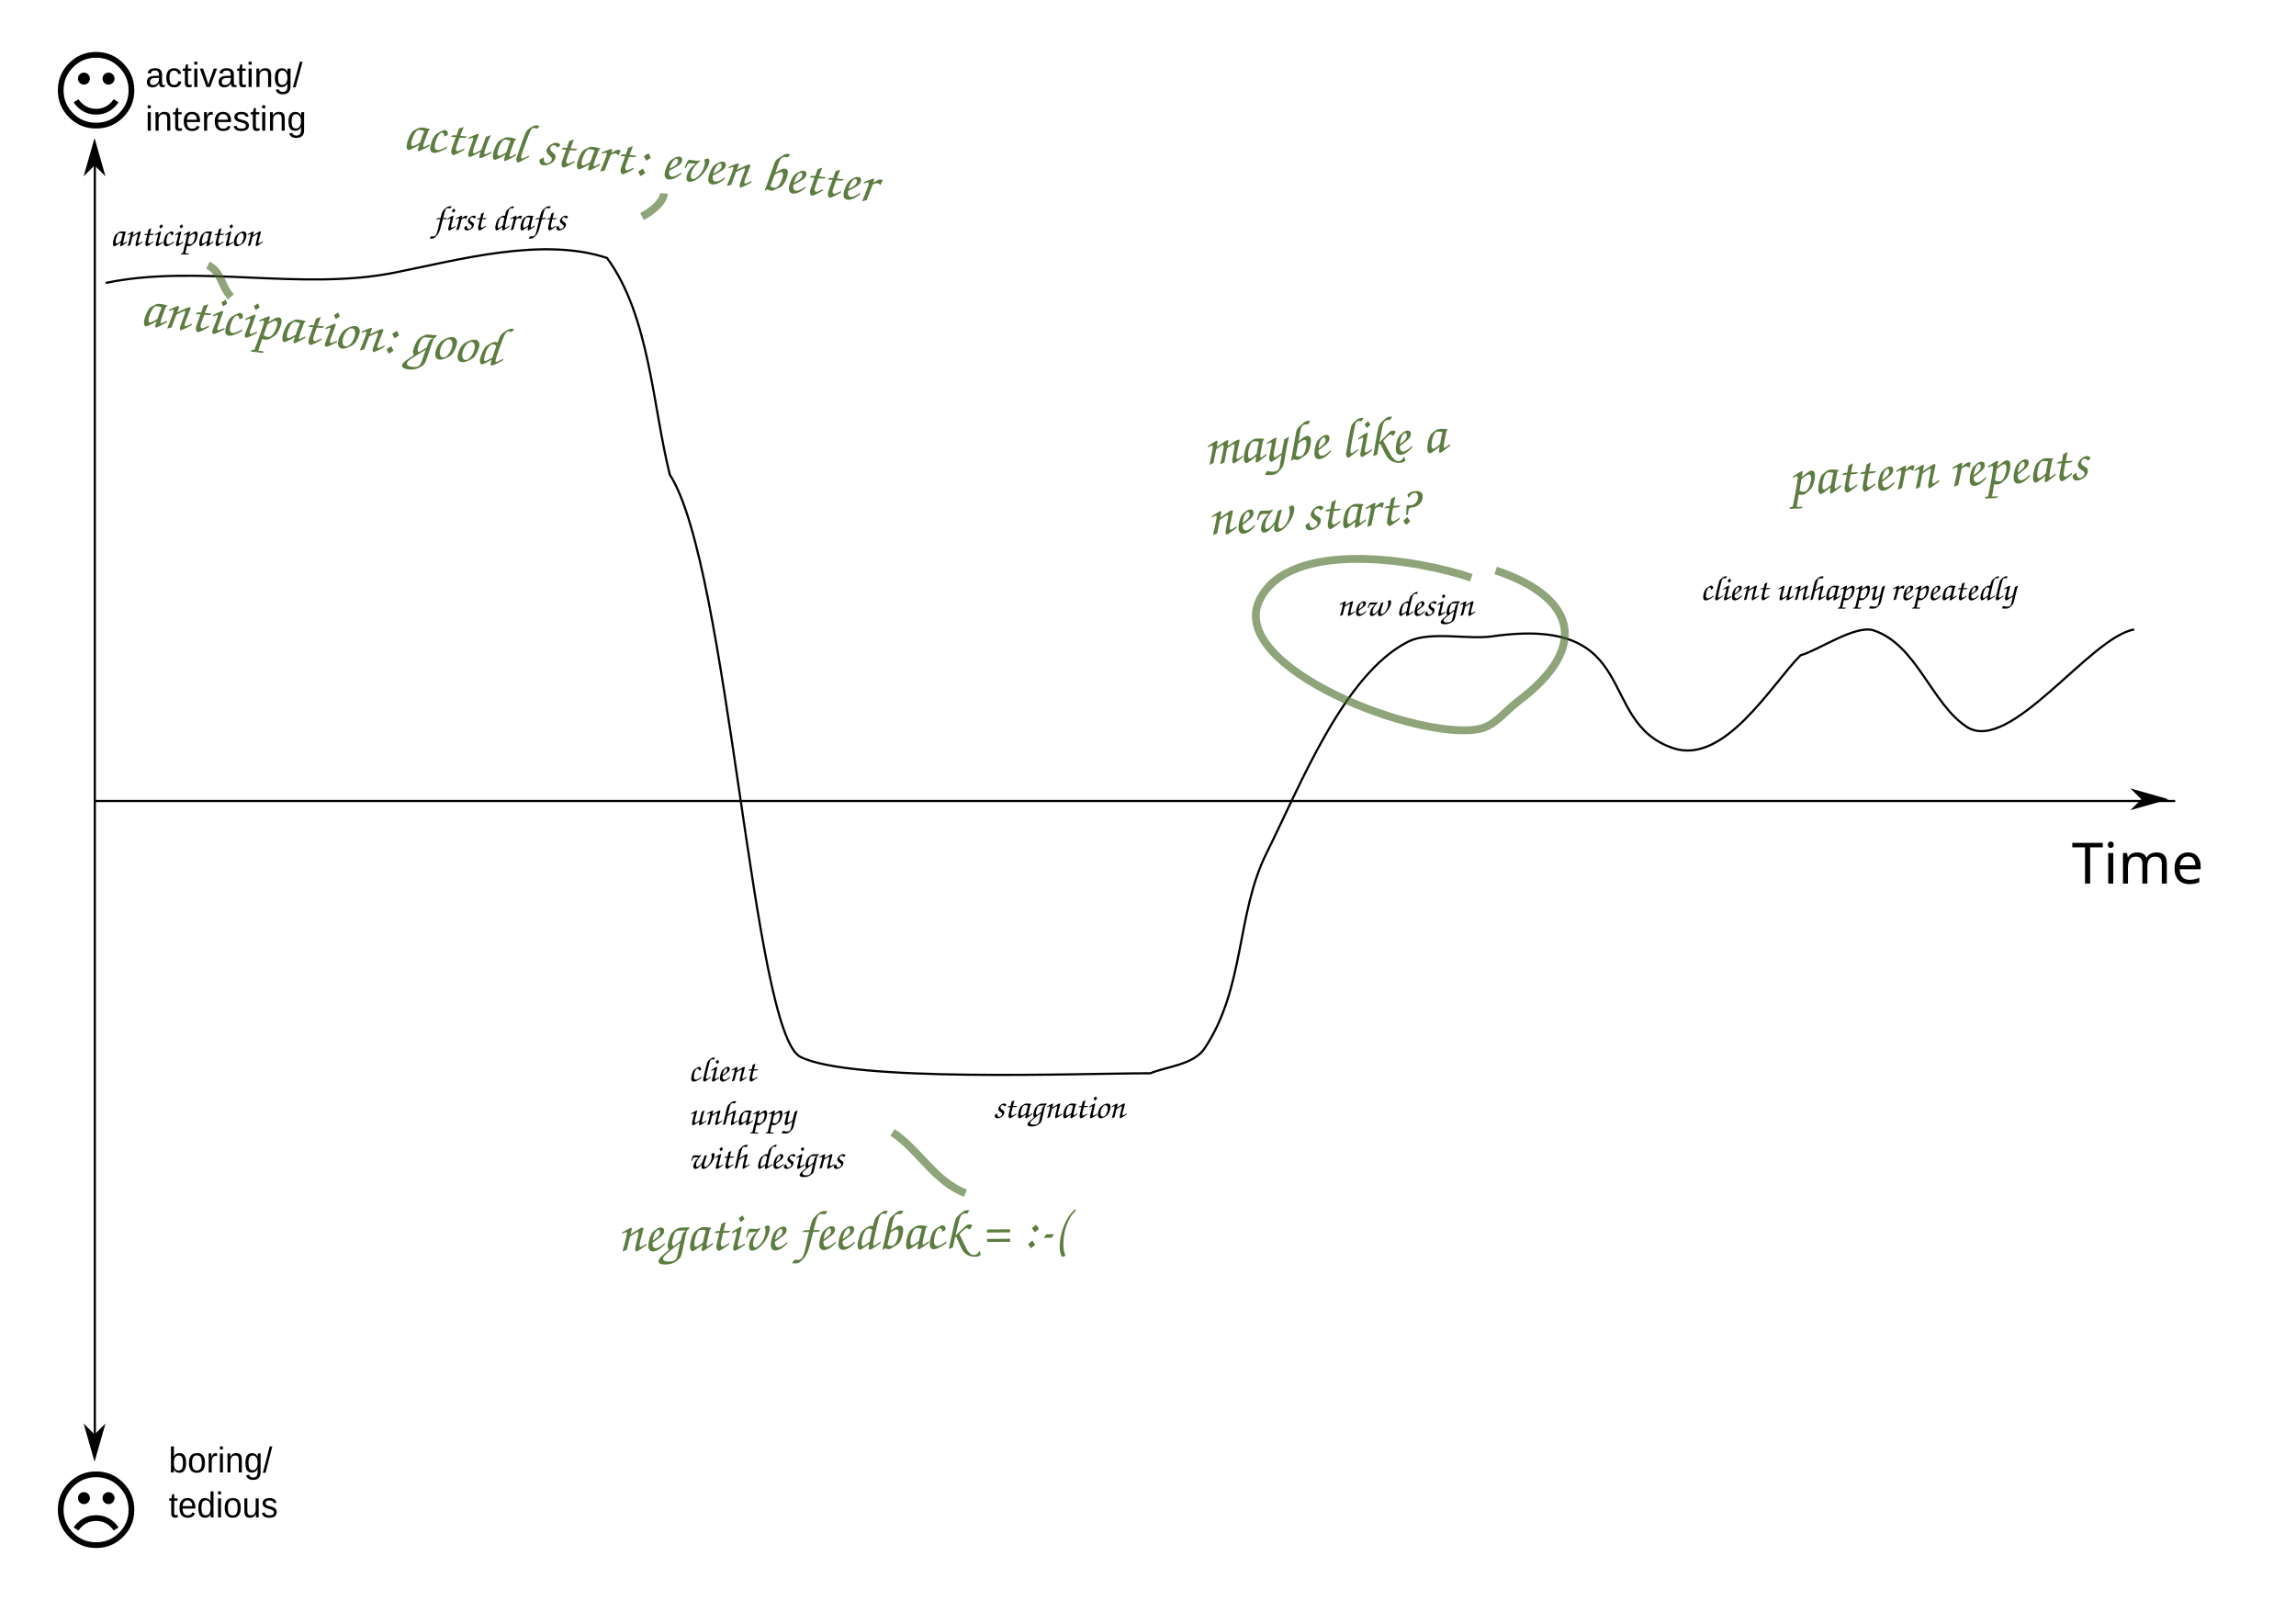
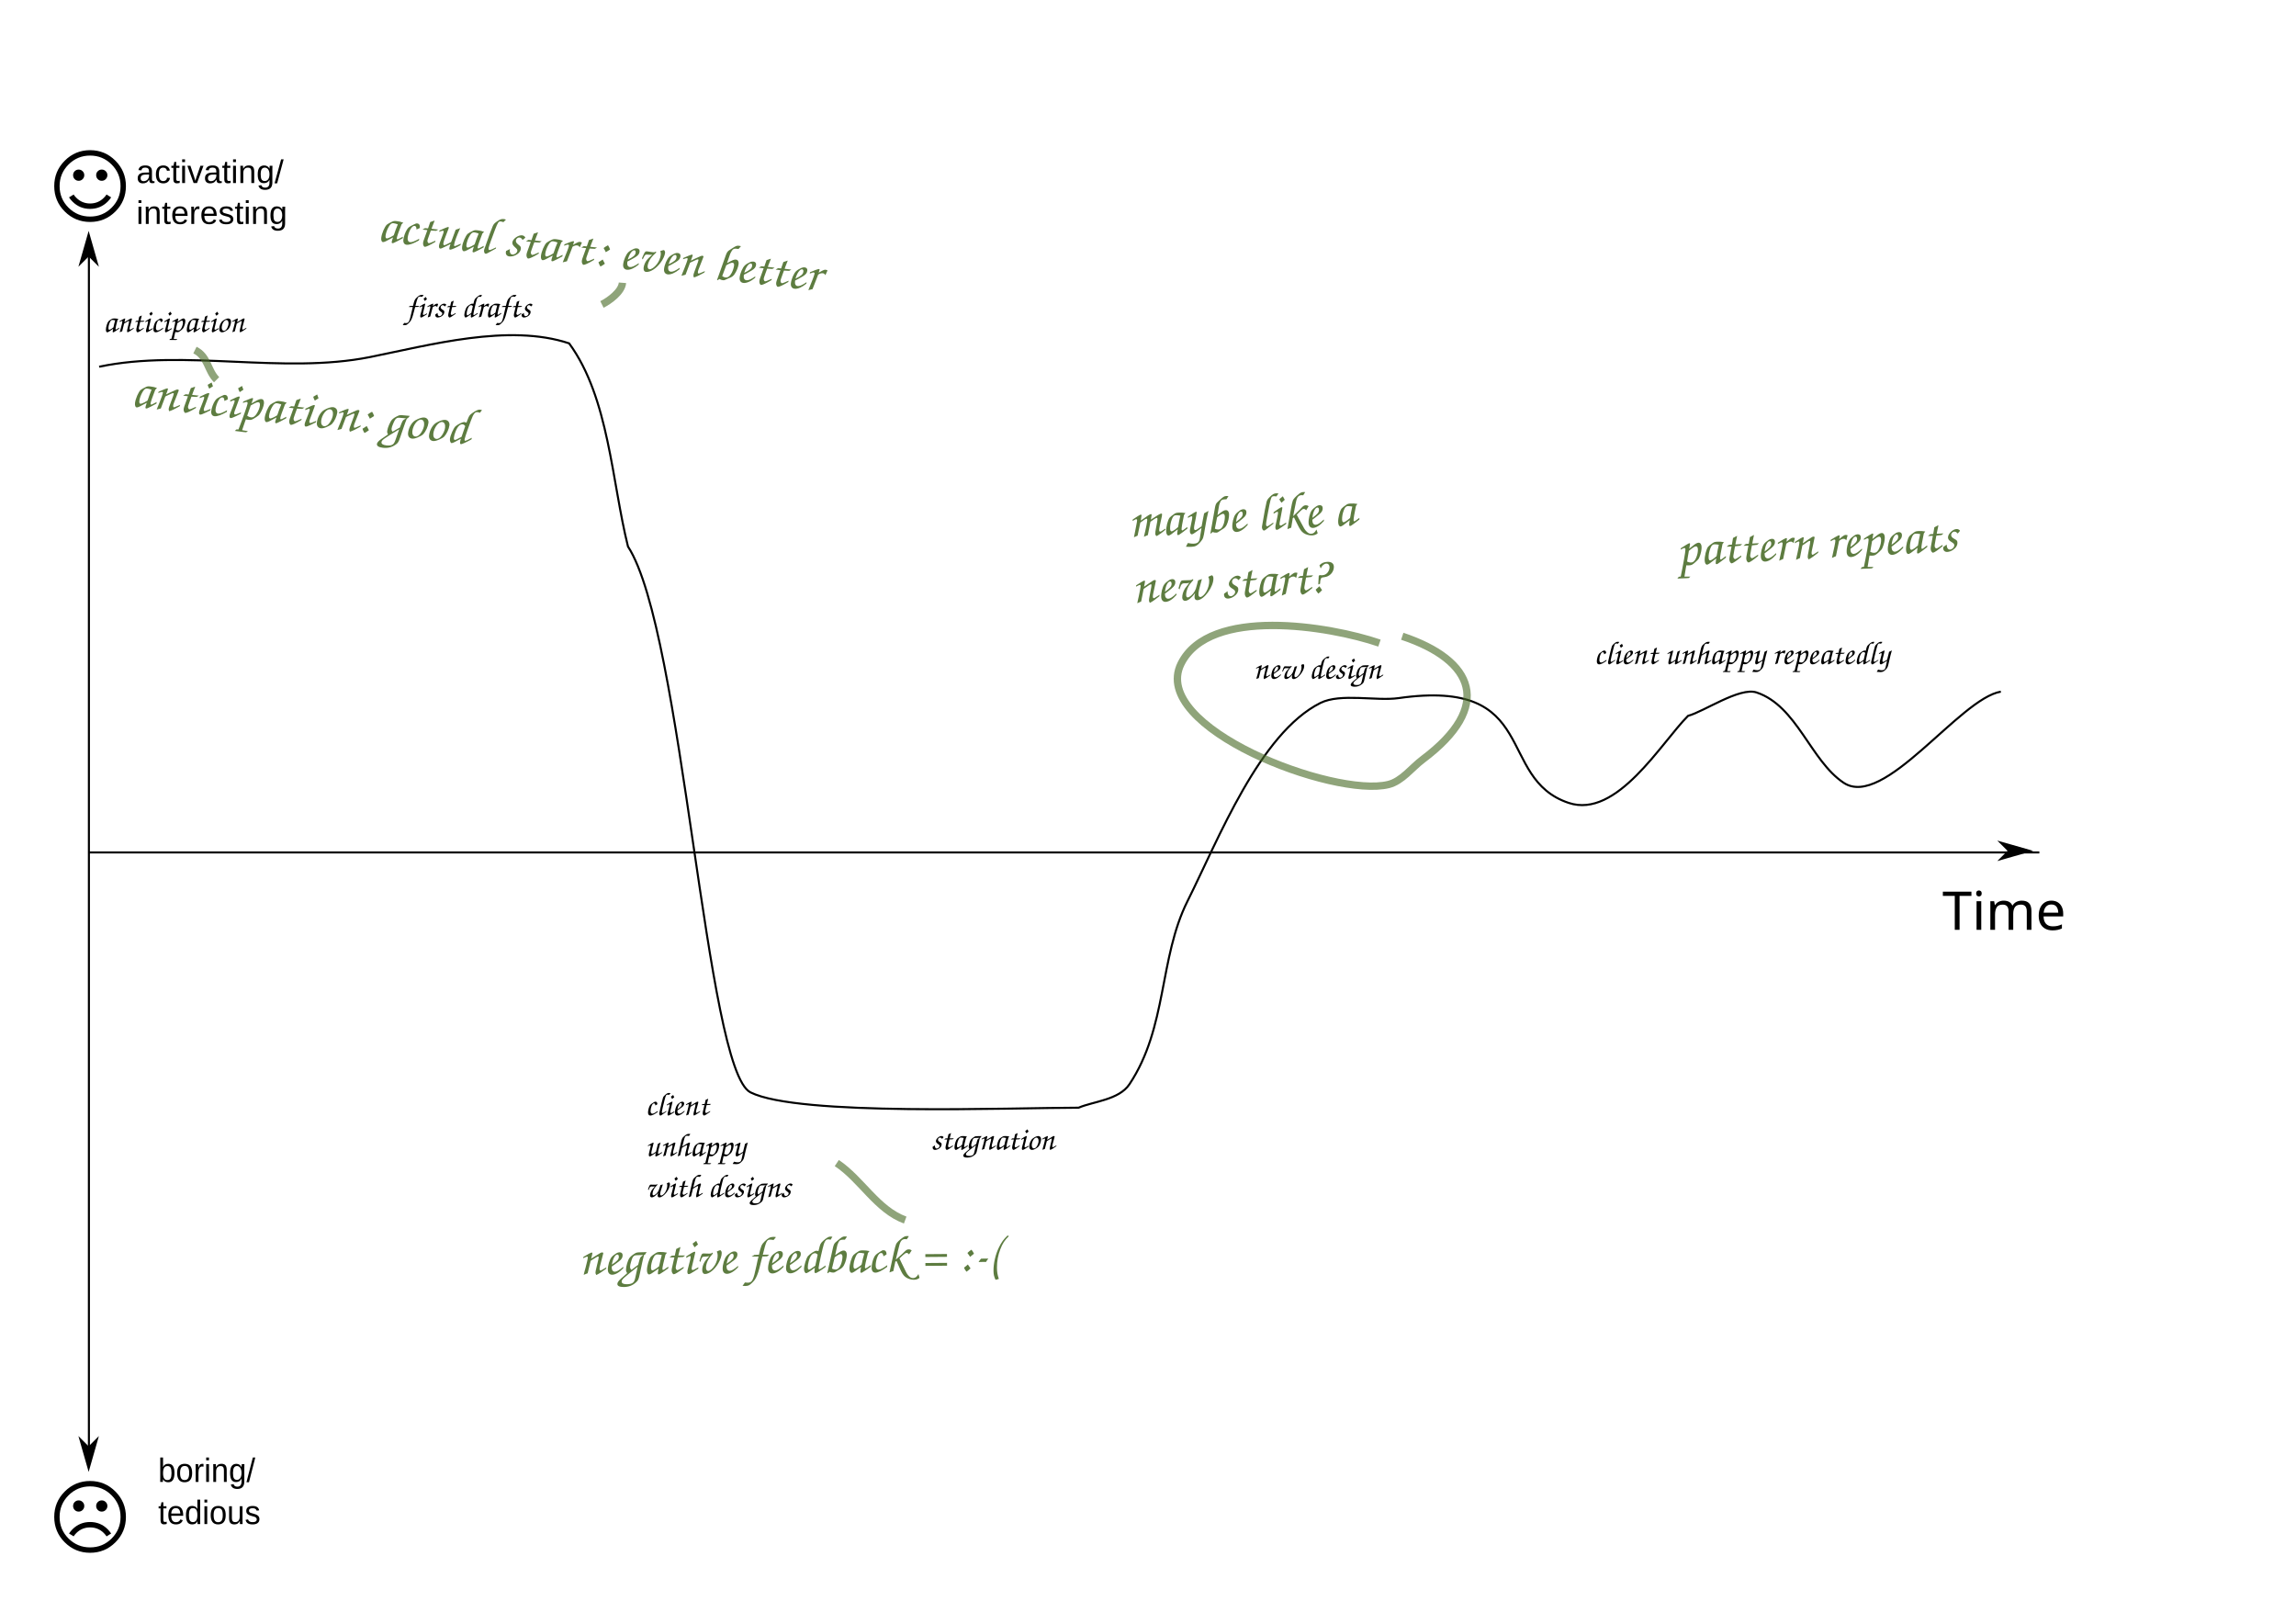
- <svg xmlns="http://www.w3.org/2000/svg" version="1.1" x="0px" y="0px" viewBox="0 0 1052.4 744.1" enable-background="new 0 0 1052.4 744.1" xml:space="preserve" id="svg2" width="100%" height="100%">
+ <svg xmlns="http://www.w3.org/2000/svg" version="1.1" x="0px" y="0px" viewBox="0 0 1122.52 793.701" enable-background="new 0 0 1052.4 744.1" xml:space="preserve" id="svg2" width="297mm" height="210mm">
  <defs id="defs131" />
  <path style="fill:none" id="path6" d="" />
  <path style="fill:none" id="path15" d="" />
-   <g id="Layer_2" />
-   <g id="layer3" style="display:inline">
-     <path style="stroke:#000000;stroke-width:1" d="m 982.2,366.3 -4,4 14,-4 -14,-4 4,4 z" id="path3762_1_" />
+   <g id="Layer_2" transform="translate(0,49.60079)" />
+   <g id="layer3" style="display:inline" transform="translate(0,49.60079)">
+     <path style="stroke:#000000;stroke-width:1" d="m 982.2,366.3 -4,4 14,-4 -14,-4 z" id="path3762_1_" />
    <path style="stroke:#000000;stroke-width:1" d="M 998.2,366.3" id="path4399" />
-     <path style="stroke:#000000" d="m 43.341,75.088 4,4 -4,-14 -4,14 4,-4 z" id="path3759" />
-     <path style="stroke:#000000" d="m 43.341,658.088 -4,-4 4,14 4,-14 -4,4 z" id="path3762" />
+     <path style="stroke:#000000" d="m 43.341,75.088 4,4 -4,-14 -4,14 z" id="path3759" />
+     <path style="stroke:#000000" d="m 43.341,658.088 -4,-4 4,14 4,-14 z" id="path3762" />
    <path style="stroke:#000000" d="M 43.341,668.088" id="path2985" />
-     <text style="font-size:40px;font-family:MyriadPro-Regular" id="text11" font-size="40" x="23.187" y="55.959">☺</text>
-     <text style="font-size:40px;font-family:MyriadPro-Regular" id="text13" font-size="40" x="23.187" y="706.497">☹</text>
-     <text style="font-size:26.125px;font-family:Calibri" id="text19" font-size="26.125" x="949.6" y="404.919">Time</text>
+     <text style="font-size:40px;line-height:0%;font-family:MyriadPro-Regular" id="text11" font-size="40" x="23.187" y="55.959">☺</text>
+     <text style="font-size:40px;line-height:0%;font-family:MyriadPro-Regular" id="text13" font-size="40" x="23.187" y="706.497">☹</text>
+     <text style="font-size:26.125px;line-height:0%;font-family:Calibri" id="text19" font-size="26.125" x="949.6" y="404.919">Time</text>
    <line style="fill:none;stroke:#000000;stroke-miterlimit:10" id="line21" y2="367.088" x2="43.341" y1="367.088" x1="997.041" stroke-miterlimit="10" />
-     <path style="fill:none;stroke:#000000;stroke-width:1px;stroke-linecap:butt;stroke-linejoin:miter;stroke-opacity:1" d="m 43.464,74.65 0,585.306" id="path4001" />
-     <text xml:space="preserve" style="color:#000000;font-style:normal;font-variant:normal;font-weight:normal;font-stretch:normal;font-size:16px;line-height:125%;font-family:Arial;-inkscape-font-specification:Arial;text-indent:0;text-align:start;text-decoration:none;text-decoration-line:none;letter-spacing:0px;word-spacing:0px;text-transform:none;direction:ltr;block-progression:tb;writing-mode:lr-tb;baseline-shift:baseline;text-anchor:start;display:inline;overflow:visible;visibility:visible;fill:#000000;fill-opacity:1;fill-rule:nonzero;stroke:none;stroke-width:1px;marker:none;enable-background:accumulate" x="66.633" y="39.876" id="text3913">
-       <tspan id="tspan3915" x="66.633" y="39.876" style="font-style:normal;font-variant:normal;font-weight:normal;font-stretch:normal;font-size:16px;font-family:Arial;-inkscape-font-specification:Arial">activating/</tspan>
-       <tspan x="66.633" y="59.876" id="tspan3917" style="font-style:normal;font-variant:normal;font-weight:normal;font-stretch:normal;font-size:16px;font-family:Arial;-inkscape-font-specification:Arial">interesting</tspan>
+     <path style="fill:none;stroke:#000000;stroke-width:1px;stroke-linecap:butt;stroke-linejoin:miter;stroke-opacity:1" d="M 43.464,74.65 V 659.955" id="path4001" />
+     <text xml:space="preserve" style="color:#000000;font-style:normal;font-variant:normal;font-weight:normal;font-stretch:normal;line-height:0%;font-family:Arial;-inkscape-font-specification:Arial;text-indent:0;text-align:start;text-decoration:none;text-decoration-line:none;letter-spacing:0px;word-spacing:0px;text-transform:none;writing-mode:lr-tb;direction:ltr;baseline-shift:baseline;text-anchor:start;display:inline;overflow:visible;visibility:visible;fill:#000000;fill-opacity:1;fill-rule:nonzero;stroke:none;stroke-width:1px;marker:none;enable-background:accumulate" x="66.633" y="39.876" id="text3913">
+       <tspan id="tspan3915" x="66.633" y="39.876" style="font-style:normal;font-variant:normal;font-weight:normal;font-stretch:normal;font-size:16px;line-height:1.25;font-family:Arial;-inkscape-font-specification:Arial">activating/</tspan>
+       <tspan x="66.633" y="59.876" id="tspan3917" style="font-style:normal;font-variant:normal;font-weight:normal;font-stretch:normal;font-size:16px;line-height:1.25;font-family:Arial;-inkscape-font-specification:Arial">interesting</tspan>
    </text>
-     <text id="text3919" y="655.152" x="79.626" style="color:#000000;font-style:normal;font-variant:normal;font-weight:normal;font-stretch:normal;font-size:16px;line-height:125%;font-family:Arial;-inkscape-font-specification:Arial;text-indent:0;text-align:start;text-decoration:none;text-decoration-line:none;letter-spacing:0px;word-spacing:0px;text-transform:none;direction:ltr;block-progression:tb;writing-mode:lr-tb;baseline-shift:baseline;text-anchor:start;display:inline;overflow:visible;visibility:visible;fill:#000000;fill-opacity:1;fill-rule:nonzero;stroke:none;stroke-width:1px;marker:none;enable-background:accumulate" xml:space="preserve" transform="scale(0.9708793,1.029994)">
-       <tspan style="font-style:normal;font-variant:normal;font-weight:normal;font-stretch:normal;font-size:16px;font-family:Arial;-inkscape-font-specification:Arial" id="tspan3923" y="655.152" x="79.626">boring/</tspan>
-       <tspan style="font-style:normal;font-variant:normal;font-weight:normal;font-stretch:normal;font-size:16px;font-family:Arial;-inkscape-font-specification:Arial" y="675.152" x="79.626" id="tspan3927">tedious</tspan>
+     <text id="text3919" y="655.152" x="79.626" style="color:#000000;font-style:normal;font-variant:normal;font-weight:normal;font-stretch:normal;line-height:0%;font-family:Arial;-inkscape-font-specification:Arial;text-indent:0;text-align:start;text-decoration:none;text-decoration-line:none;letter-spacing:0px;word-spacing:0px;text-transform:none;writing-mode:lr-tb;direction:ltr;baseline-shift:baseline;text-anchor:start;display:inline;overflow:visible;visibility:visible;fill:#000000;fill-opacity:1;fill-rule:nonzero;stroke:none;stroke-width:1px;marker:none;enable-background:accumulate" xml:space="preserve" transform="scale(0.9708793,1.029994)">
+       <tspan style="font-style:normal;font-variant:normal;font-weight:normal;font-stretch:normal;font-size:16px;line-height:1.25;font-family:Arial;-inkscape-font-specification:Arial" id="tspan3923" y="655.152" x="79.626">boring/</tspan>
+       <tspan style="font-style:normal;font-variant:normal;font-weight:normal;font-stretch:normal;font-size:16px;line-height:1.25;font-family:Arial;-inkscape-font-specification:Arial" y="675.152" x="79.626" id="tspan3927">tedious</tspan>
    </text>
  </g>
-   <g id="layer2">
-     <text xml:space="preserve" style="color:#000000;font-style:normal;font-variant:normal;font-weight:normal;font-stretch:normal;font-size:16px;line-height:125%;font-family:'Comic Sans MS';-inkscape-font-specification:'Comic Sans MS';text-indent:0;text-align:start;text-decoration:none;text-decoration-line:none;letter-spacing:0px;word-spacing:0px;text-transform:none;direction:ltr;block-progression:tb;writing-mode:lr-tb;baseline-shift:baseline;text-anchor:start;display:inline;overflow:visible;visibility:visible;fill:#000000;fill-opacity:1;fill-rule:nonzero;stroke:none;stroke-width:1px;marker:none;enable-background:accumulate" x="50.391" y="112.639" id="text3808">
-       <tspan id="tspan3810" x="50.391" y="112.639">anticipation</tspan>
+   <g id="layer2" transform="translate(0,49.60079)">
+     <text xml:space="preserve" style="color:#000000;font-style:normal;font-variant:normal;font-weight:normal;font-stretch:normal;line-height:0%;font-family:'Comic Sans MS';-inkscape-font-specification:'Comic Sans MS';text-indent:0;text-align:start;text-decoration:none;text-decoration-line:none;letter-spacing:0px;word-spacing:0px;text-transform:none;writing-mode:lr-tb;direction:ltr;baseline-shift:baseline;text-anchor:start;display:inline;overflow:visible;visibility:visible;fill:#000000;fill-opacity:1;fill-rule:nonzero;stroke:none;stroke-width:1px;marker:none;enable-background:accumulate" x="50.391" y="112.639" id="text3808">
+       <tspan id="tspan3810" x="50.391" y="112.639" style="font-size:16px;line-height:1.25">anticipation</tspan>
    </text>
-     <text xml:space="preserve" style="color:#000000;font-style:normal;font-variant:normal;font-weight:normal;font-stretch:normal;font-size:16px;line-height:125%;font-family:'Comic Sans MS';-inkscape-font-specification:'Comic Sans MS';text-indent:0;text-align:start;text-decoration:none;text-decoration-line:none;letter-spacing:0px;word-spacing:0px;text-transform:none;direction:ltr;block-progression:tb;writing-mode:lr-tb;baseline-shift:baseline;text-anchor:start;display:inline;overflow:visible;visibility:visible;fill:#000000;fill-opacity:1;fill-rule:nonzero;stroke:none;stroke-width:1px;marker:none;enable-background:accumulate" x="198.478" y="105.41" id="text3812">
-       <tspan id="tspan3814" x="198.478" y="105.41">first drafts</tspan>
+     <text xml:space="preserve" style="color:#000000;font-style:normal;font-variant:normal;font-weight:normal;font-stretch:normal;line-height:0%;font-family:'Comic Sans MS';-inkscape-font-specification:'Comic Sans MS';text-indent:0;text-align:start;text-decoration:none;text-decoration-line:none;letter-spacing:0px;word-spacing:0px;text-transform:none;writing-mode:lr-tb;direction:ltr;baseline-shift:baseline;text-anchor:start;display:inline;overflow:visible;visibility:visible;fill:#000000;fill-opacity:1;fill-rule:nonzero;stroke:none;stroke-width:1px;marker:none;enable-background:accumulate" x="198.478" y="105.41" id="text3812">
+       <tspan id="tspan3814" x="198.478" y="105.41" style="font-size:16px;line-height:1.25">first drafts</tspan>
    </text>
-     <text xml:space="preserve" style="color:#000000;font-style:normal;font-variant:normal;font-weight:normal;font-stretch:normal;font-size:16px;line-height:125%;font-family:'Comic Sans MS';-inkscape-font-specification:'Comic Sans MS';text-indent:0;text-align:start;text-decoration:none;text-decoration-line:none;letter-spacing:0px;word-spacing:0px;text-transform:none;direction:ltr;block-progression:tb;writing-mode:lr-tb;baseline-shift:baseline;text-anchor:start;display:inline;overflow:visible;visibility:visible;fill:#000000;fill-opacity:1;fill-rule:nonzero;stroke:none;stroke-width:1px;marker:none;enable-background:accumulate" x="315.432" y="495.501" id="text3843">
-       <tspan id="tspan3845" x="315.432" y="495.501">client</tspan>
-       <tspan x="315.432" y="515.501" id="tspan3847">unhappy</tspan>
-       <tspan x="315.432" y="535.501" id="tspan3850">with designs</tspan>
+     <text xml:space="preserve" style="color:#000000;font-style:normal;font-variant:normal;font-weight:normal;font-stretch:normal;line-height:0%;font-family:'Comic Sans MS';-inkscape-font-specification:'Comic Sans MS';text-indent:0;text-align:start;text-decoration:none;text-decoration-line:none;letter-spacing:0px;word-spacing:0px;text-transform:none;writing-mode:lr-tb;direction:ltr;baseline-shift:baseline;text-anchor:start;display:inline;overflow:visible;visibility:visible;fill:#000000;fill-opacity:1;fill-rule:nonzero;stroke:none;stroke-width:1px;marker:none;enable-background:accumulate" x="315.432" y="495.501" id="text3843">
+       <tspan id="tspan3845" x="315.432" y="495.501" style="font-size:16px;line-height:1.25">client</tspan>
+       <tspan x="315.432" y="515.501" id="tspan3847" style="font-size:16px;line-height:1.25">unhappy</tspan>
+       <tspan x="315.432" y="535.501" id="tspan3850" style="font-size:16px;line-height:1.25">with designs</tspan>
    </text>
-     <text xml:space="preserve" style="color:#000000;font-style:normal;font-variant:normal;font-weight:normal;font-stretch:normal;font-size:16px;line-height:125%;font-family:'Comic Sans MS';-inkscape-font-specification:'Comic Sans MS';text-indent:0;text-align:start;text-decoration:none;text-decoration-line:none;letter-spacing:0px;word-spacing:0px;text-transform:none;direction:ltr;block-progression:tb;writing-mode:lr-tb;baseline-shift:baseline;text-anchor:start;display:inline;overflow:visible;visibility:visible;fill:#000000;fill-opacity:1;fill-rule:nonzero;stroke:none;stroke-width:1px;marker:none;enable-background:accumulate" x="455.3" y="512.301" id="text3852">
-       <tspan id="tspan3854" x="455.3" y="512.301">stagnation</tspan>
+     <text xml:space="preserve" style="color:#000000;font-style:normal;font-variant:normal;font-weight:normal;font-stretch:normal;line-height:0%;font-family:'Comic Sans MS';-inkscape-font-specification:'Comic Sans MS';text-indent:0;text-align:start;text-decoration:none;text-decoration-line:none;letter-spacing:0px;word-spacing:0px;text-transform:none;writing-mode:lr-tb;direction:ltr;baseline-shift:baseline;text-anchor:start;display:inline;overflow:visible;visibility:visible;fill:#000000;fill-opacity:1;fill-rule:nonzero;stroke:none;stroke-width:1px;marker:none;enable-background:accumulate" x="455.3" y="512.301" id="text3852">
+       <tspan id="tspan3854" x="455.3" y="512.301" style="font-size:16px;line-height:1.25">stagnation</tspan>
    </text>
-     <text xml:space="preserve" style="color:#000000;font-style:normal;font-variant:normal;font-weight:normal;font-stretch:normal;font-size:16px;line-height:125%;font-family:'Comic Sans MS';-inkscape-font-specification:'Comic Sans MS';text-indent:0;text-align:start;text-decoration:none;text-decoration-line:none;letter-spacing:0px;word-spacing:0px;text-transform:none;direction:ltr;block-progression:tb;writing-mode:lr-tb;baseline-shift:baseline;text-anchor:start;display:inline;overflow:visible;visibility:visible;fill:#000000;fill-opacity:1;fill-rule:nonzero;stroke:none;stroke-width:1px;marker:none;enable-background:accumulate" x="612.79" y="282.134" id="text3864">
-       <tspan id="tspan3867" x="612.79" y="282.134">new design</tspan>
+     <text xml:space="preserve" style="color:#000000;font-style:normal;font-variant:normal;font-weight:normal;font-stretch:normal;line-height:0%;font-family:'Comic Sans MS';-inkscape-font-specification:'Comic Sans MS';text-indent:0;text-align:start;text-decoration:none;text-decoration-line:none;letter-spacing:0px;word-spacing:0px;text-transform:none;writing-mode:lr-tb;direction:ltr;baseline-shift:baseline;text-anchor:start;display:inline;overflow:visible;visibility:visible;fill:#000000;fill-opacity:1;fill-rule:nonzero;stroke:none;stroke-width:1px;marker:none;enable-background:accumulate" x="612.79" y="282.134" id="text3864">
+       <tspan id="tspan3867" x="612.79" y="282.134" style="font-size:16px;line-height:1.25">new design</tspan>
    </text>
-     <text xml:space="preserve" style="color:#000000;font-style:normal;font-variant:normal;font-weight:normal;font-stretch:normal;font-size:16px;line-height:125%;font-family:'Comic Sans MS';-inkscape-font-specification:'Comic Sans MS';text-indent:0;text-align:start;text-decoration:none;text-decoration-line:none;letter-spacing:0px;word-spacing:0px;text-transform:none;direction:ltr;block-progression:tb;writing-mode:lr-tb;baseline-shift:baseline;text-anchor:start;display:inline;overflow:visible;visibility:visible;fill:#000000;fill-opacity:1;fill-rule:nonzero;stroke:none;stroke-width:1px;marker:none;enable-background:accumulate" x="779.3" y="274.961" id="text3869">
-       <tspan x="779.3" y="274.961" id="tspan3873">client unhappy repeatedly </tspan>
+     <text xml:space="preserve" style="color:#000000;font-style:normal;font-variant:normal;font-weight:normal;font-stretch:normal;line-height:0%;font-family:'Comic Sans MS';-inkscape-font-specification:'Comic Sans MS';text-indent:0;text-align:start;text-decoration:none;text-decoration-line:none;letter-spacing:0px;word-spacing:0px;text-transform:none;writing-mode:lr-tb;direction:ltr;baseline-shift:baseline;text-anchor:start;display:inline;overflow:visible;visibility:visible;fill:#000000;fill-opacity:1;fill-rule:nonzero;stroke:none;stroke-width:1px;marker:none;enable-background:accumulate" x="779.3" y="274.961" id="text3869">
+       <tspan x="779.3" y="274.961" id="tspan3873" style="font-size:16px;line-height:1.25">client unhappy repeatedly </tspan>
    </text>
-     <path style="fill:none;stroke:#000000;stroke-width:1px;stroke-linecap:butt;stroke-linejoin:miter;stroke-opacity:1" d="m 48.477,129.666 c 41.935,-8.817 89.664,3.823 132.425,-4.729 29.101,-5.82 67.854,-16.531 97.348,-6.7 19.519,26.616 20.824,67.532 28.771,99.318 27,41.45 37.866,255.8 59.906,266.82 23.519,11.759 127.54,7.488 160.407,7.488 7.112,-3.06 19.727,-3.776 24.83,-11.43 18.579,-27.869 14.438,-61.589 28.377,-89.465 15.246,-30.492 35.348,-82.113 65.03,-96.954 9.781,-4.891 27.339,-0.809 38.23,-2.365 69.51,-9.93 47.226,39.258 83.159,51.236 23.545,7.848 45.23,-29.465 58.33,-42.565 7.823,-2.086 25.248,-14.18 33.5,-11.43 19.777,6.592 26.363,33.34 42.565,44.142 19.708,13.138 56.665,-41.171 76.854,-44.536" id="path3879" transform="translate(-2.9471754e-5,0)" />
+     <path style="fill:none;stroke:#000000;stroke-width:1px;stroke-linecap:butt;stroke-linejoin:miter;stroke-opacity:1" d="m 48.477,129.666 c 41.935,-8.817 89.664,3.823 132.425,-4.729 29.101,-5.82 67.854,-16.531 97.348,-6.7 19.519,26.616 20.824,67.532 28.771,99.318 27,41.45 37.866,255.8 59.906,266.82 23.519,11.759 127.54,7.488 160.407,7.488 7.112,-3.06 19.727,-3.776 24.83,-11.43 18.579,-27.869 14.438,-61.589 28.377,-89.465 15.246,-30.492 35.348,-82.113 65.03,-96.954 9.781,-4.891 27.339,-0.809 38.23,-2.365 69.51,-9.93 47.226,39.258 83.159,51.236 23.545,7.848 45.23,-29.465 58.33,-42.565 7.823,-2.086 25.248,-14.18 33.5,-11.43 19.777,6.592 26.363,33.34 42.565,44.142 19.708,13.138 56.665,-41.171 76.854,-44.536" id="path3879" transform="translate(-2.9471754e-5)" />
  </g>
-   <g id="layer1" style="display:inline">
-     <text transform="matrix(0.9936385,0.1126169,-0.1126169,0.9936385,0,0)" id="text4190" y="140.747" x="79.942" style="color:#000000;font-style:normal;font-variant:normal;font-weight:normal;font-stretch:normal;font-size:25.83px;line-height:125%;font-family:'Comic Sans MS';-inkscape-font-specification:'Comic Sans MS';text-indent:0;text-align:start;text-decoration:none;text-decoration-line:none;letter-spacing:0px;word-spacing:0px;text-transform:none;direction:ltr;block-progression:tb;writing-mode:lr-tb;baseline-shift:baseline;text-anchor:start;display:inline;overflow:visible;visibility:visible;fill:#496c28;fill-opacity:0.885;fill-rule:nonzero;stroke:none;stroke-width:1px;marker:none;enable-background:accumulate" xml:space="preserve">
-       <tspan id="tspan4192" y="140.747" x="79.942">anticipation: good</tspan>
+   <g id="layer1" style="display:inline" transform="translate(0,49.60079)">
+     <text transform="rotate(6.466188)" id="text4190" y="140.747" x="79.942" style="color:#000000;font-style:normal;font-variant:normal;font-weight:normal;font-stretch:normal;line-height:0%;font-family:'Comic Sans MS';-inkscape-font-specification:'Comic Sans MS';text-indent:0;text-align:start;text-decoration:none;text-decoration-line:none;letter-spacing:0px;word-spacing:0px;text-transform:none;writing-mode:lr-tb;direction:ltr;baseline-shift:baseline;text-anchor:start;display:inline;overflow:visible;visibility:visible;fill:#496c28;fill-opacity:0.885;fill-rule:nonzero;stroke:none;stroke-width:1px;marker:none;enable-background:accumulate" xml:space="preserve">
+       <tspan id="tspan4192" y="140.747" x="79.942" style="font-size:25.83px;line-height:1.25">anticipation: good</tspan>
    </text>
-     <text xml:space="preserve" style="color:#000000;font-style:normal;font-variant:normal;font-weight:normal;font-stretch:normal;font-size:25.83px;line-height:125%;font-family:'Comic Sans MS';-inkscape-font-specification:'Comic Sans MS';text-indent:0;text-align:start;text-decoration:none;text-decoration-line:none;letter-spacing:0px;word-spacing:0px;text-transform:none;direction:ltr;block-progression:tb;writing-mode:lr-tb;baseline-shift:baseline;text-anchor:start;display:inline;overflow:visible;visibility:visible;fill:#496c28;fill-opacity:0.885;fill-rule:nonzero;stroke:none;stroke-width:1px;marker:none;enable-background:accumulate" x="190.466" y="46.885" id="text4201" transform="matrix(0.9936385,0.1126169,-0.1126169,0.9936385,0,0)">
-       <tspan x="190.466" y="46.885" id="tspan4203">actual start: even better</tspan>
+     <text xml:space="preserve" style="color:#000000;font-style:normal;font-variant:normal;font-weight:normal;font-stretch:normal;line-height:0%;font-family:'Comic Sans MS';-inkscape-font-specification:'Comic Sans MS';text-indent:0;text-align:start;text-decoration:none;text-decoration-line:none;letter-spacing:0px;word-spacing:0px;text-transform:none;writing-mode:lr-tb;direction:ltr;baseline-shift:baseline;text-anchor:start;display:inline;overflow:visible;visibility:visible;fill:#496c28;fill-opacity:0.885;fill-rule:nonzero;stroke:none;stroke-width:1px;marker:none;enable-background:accumulate" x="190.466" y="46.885" id="text4201" transform="rotate(6.466188)">
+       <tspan x="190.466" y="46.885" id="tspan4203" style="font-size:25.83px;line-height:1.25">actual start: even better</tspan>
    </text>
-     <text transform="matrix(0.9999689,-0.00789165,0.00789165,0.9999689,0,0)" id="text4205" y="575.529" x="278.531" style="color:#000000;font-style:normal;font-variant:normal;font-weight:normal;font-stretch:normal;font-size:25.83px;line-height:125%;font-family:'Comic Sans MS';-inkscape-font-specification:'Comic Sans MS';text-indent:0;text-align:start;text-decoration:none;text-decoration-line:none;letter-spacing:0px;word-spacing:0px;text-transform:none;direction:ltr;block-progression:tb;writing-mode:lr-tb;baseline-shift:baseline;text-anchor:start;display:inline;overflow:visible;visibility:visible;fill:#496c28;fill-opacity:0.885;fill-rule:nonzero;stroke:none;stroke-width:1px;marker:none;enable-background:accumulate" xml:space="preserve">
-       <tspan id="tspan4207" y="575.529" x="278.531">negative feedback = :-(</tspan>
+     <text transform="rotate(-0.4521629)" id="text4205" y="575.529" x="278.531" style="color:#000000;font-style:normal;font-variant:normal;font-weight:normal;font-stretch:normal;line-height:0%;font-family:'Comic Sans MS';-inkscape-font-specification:'Comic Sans MS';text-indent:0;text-align:start;text-decoration:none;text-decoration-line:none;letter-spacing:0px;word-spacing:0px;text-transform:none;writing-mode:lr-tb;direction:ltr;baseline-shift:baseline;text-anchor:start;display:inline;overflow:visible;visibility:visible;fill:#496c28;fill-opacity:0.885;fill-rule:nonzero;stroke:none;stroke-width:1px;marker:none;enable-background:accumulate" xml:space="preserve">
+       <tspan id="tspan4207" y="575.529" x="278.531" style="font-size:25.83px;line-height:1.25">negative feedback = :-(</tspan>
    </text>
-     <text transform="matrix(0.998603,-0.05284015,0.05284015,0.998603,0,0)" id="text4209" y="241.76" x="539.984" style="color:#000000;font-style:normal;font-variant:normal;font-weight:normal;font-stretch:normal;font-size:25.83px;line-height:125%;font-family:'Comic Sans MS';-inkscape-font-specification:'Comic Sans MS';text-indent:0;text-align:start;text-decoration:none;text-decoration-line:none;letter-spacing:0px;word-spacing:0px;text-transform:none;direction:ltr;block-progression:tb;writing-mode:lr-tb;baseline-shift:baseline;text-anchor:start;display:inline;overflow:visible;visibility:visible;fill:#496c28;fill-opacity:0.885;fill-rule:nonzero;stroke:none;stroke-width:1px;marker:none;enable-background:accumulate" xml:space="preserve">
-       <tspan y="241.76" x="539.984" id="tspan4213">maybe like a</tspan>
-       <tspan y="274.048" x="539.984" id="tspan4217">new start?</tspan>
+     <text transform="rotate(-3.028928)" id="text4209" y="241.76" x="539.984" style="color:#000000;font-style:normal;font-variant:normal;font-weight:normal;font-stretch:normal;line-height:0%;font-family:'Comic Sans MS';-inkscape-font-specification:'Comic Sans MS';text-indent:0;text-align:start;text-decoration:none;text-decoration-line:none;letter-spacing:0px;word-spacing:0px;text-transform:none;writing-mode:lr-tb;direction:ltr;baseline-shift:baseline;text-anchor:start;display:inline;overflow:visible;visibility:visible;fill:#496c28;fill-opacity:0.885;fill-rule:nonzero;stroke:none;stroke-width:1px;marker:none;enable-background:accumulate" xml:space="preserve">
+       <tspan y="241.76" x="539.984" id="tspan4213" style="font-size:25.83px;line-height:1.25">maybe like a</tspan>
+       <tspan y="274.048" x="539.984" id="tspan4217" style="font-size:25.83px;line-height:1.25">new start?</tspan>
    </text>
-     <text xml:space="preserve" style="color:#000000;font-style:normal;font-variant:normal;font-weight:normal;font-stretch:normal;font-size:25.83px;line-height:125%;font-family:'Comic Sans MS';-inkscape-font-specification:'Comic Sans MS';text-indent:0;text-align:start;text-decoration:none;text-decoration-line:none;letter-spacing:0px;word-spacing:0px;text-transform:none;direction:ltr;block-progression:tb;writing-mode:lr-tb;baseline-shift:baseline;text-anchor:start;display:inline;overflow:visible;visibility:visible;fill:#496c28;fill-opacity:0.885;fill-rule:nonzero;stroke:none;stroke-width:1px;marker:none;enable-background:accumulate" x="806.794" y="269.872" id="text4219" transform="matrix(0.998603,-0.05284015,0.05284015,0.998603,0,0)">
-       <tspan id="tspan4223" x="806.794" y="269.872">pattern repeats</tspan>
+     <text xml:space="preserve" style="color:#000000;font-style:normal;font-variant:normal;font-weight:normal;font-stretch:normal;line-height:0%;font-family:'Comic Sans MS';-inkscape-font-specification:'Comic Sans MS';text-indent:0;text-align:start;text-decoration:none;text-decoration-line:none;letter-spacing:0px;word-spacing:0px;text-transform:none;writing-mode:lr-tb;direction:ltr;baseline-shift:baseline;text-anchor:start;display:inline;overflow:visible;visibility:visible;fill:#496c28;fill-opacity:0.885;fill-rule:nonzero;stroke:none;stroke-width:1px;marker:none;enable-background:accumulate" x="806.794" y="269.872" id="text4219" transform="rotate(-3.028928)">
+       <tspan id="tspan4223" x="806.794" y="269.872" style="font-size:25.83px;line-height:1.25">pattern repeats</tspan>
    </text>
    <path style="fill:none;fill-rule:evenodd;stroke:#496c28;stroke-width:3.6;stroke-linecap:butt;stroke-linejoin:miter;stroke-miterlimit:4;stroke-dasharray:none;stroke-opacity:0.615" d="m 95.31,121.517 c 6.418,3.193 6.084,9.986 10.59,14.492" id="path4227" />
    <path style="fill:none;fill-rule:evenodd;stroke:#496c28;stroke-width:3.6;stroke-linecap:butt;stroke-linejoin:miter;stroke-miterlimit:4;stroke-dasharray:none;stroke-opacity:0.615" d="m 304.325,88.632 c -0.337,4.366 -6.386,8.766 -10.033,10.59" id="path4229" />
    <path style="fill:none;fill-rule:evenodd;stroke:#496c28;stroke-width:3.6;stroke-linecap:butt;stroke-linejoin:miter;stroke-miterlimit:4;stroke-dasharray:none;stroke-opacity:0.615" d="m 674.419,264.761 c -24.516,-8.387 -82.978,-17.977 -96.983,10.033 -15.661,31.322 74.821,65.736 101.442,59.081 6.574,-1.643 11.276,-8.179 16.721,-12.262 34.591,-25.943 25.211,-48.448 -10.033,-60.196" id="path4231" />
    <path style="fill:none;fill-rule:evenodd;stroke:#496c28;stroke-width:3.6;stroke-linecap:butt;stroke-linejoin:miter;stroke-miterlimit:4;stroke-dasharray:none;stroke-opacity:0.615" d="M 442.553,546.791 C 428.712,541.719 421.17,526.962 409.11,518.922" id="path4233" />
  </g>
</svg>
